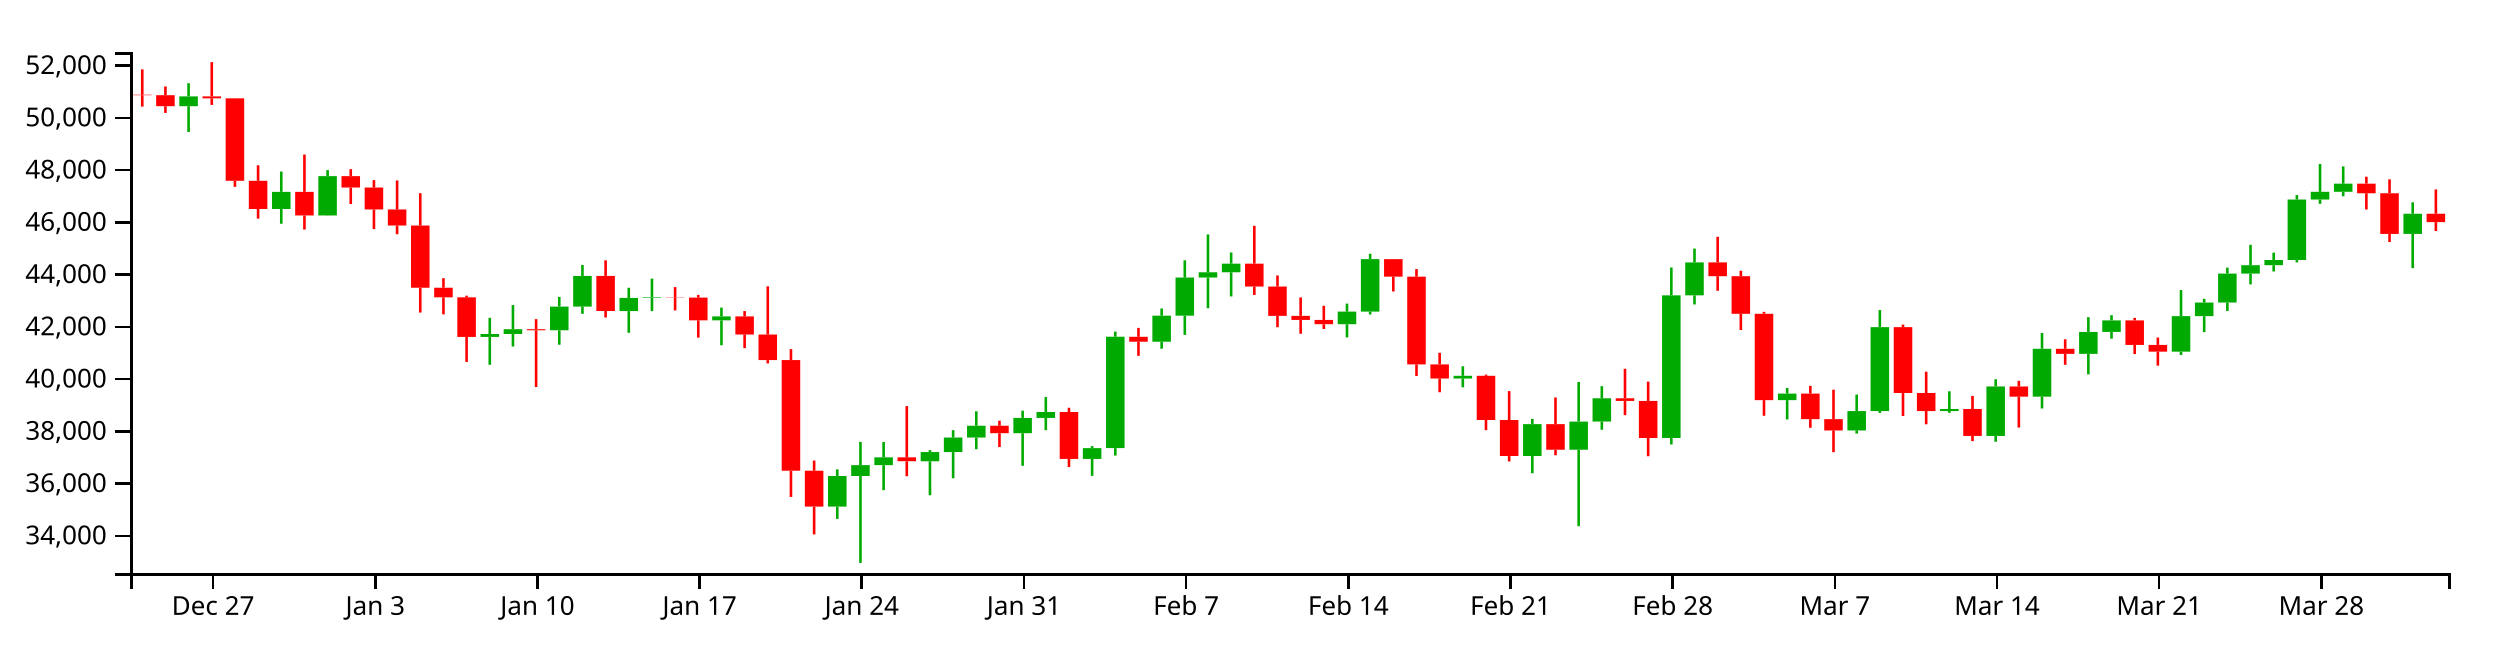
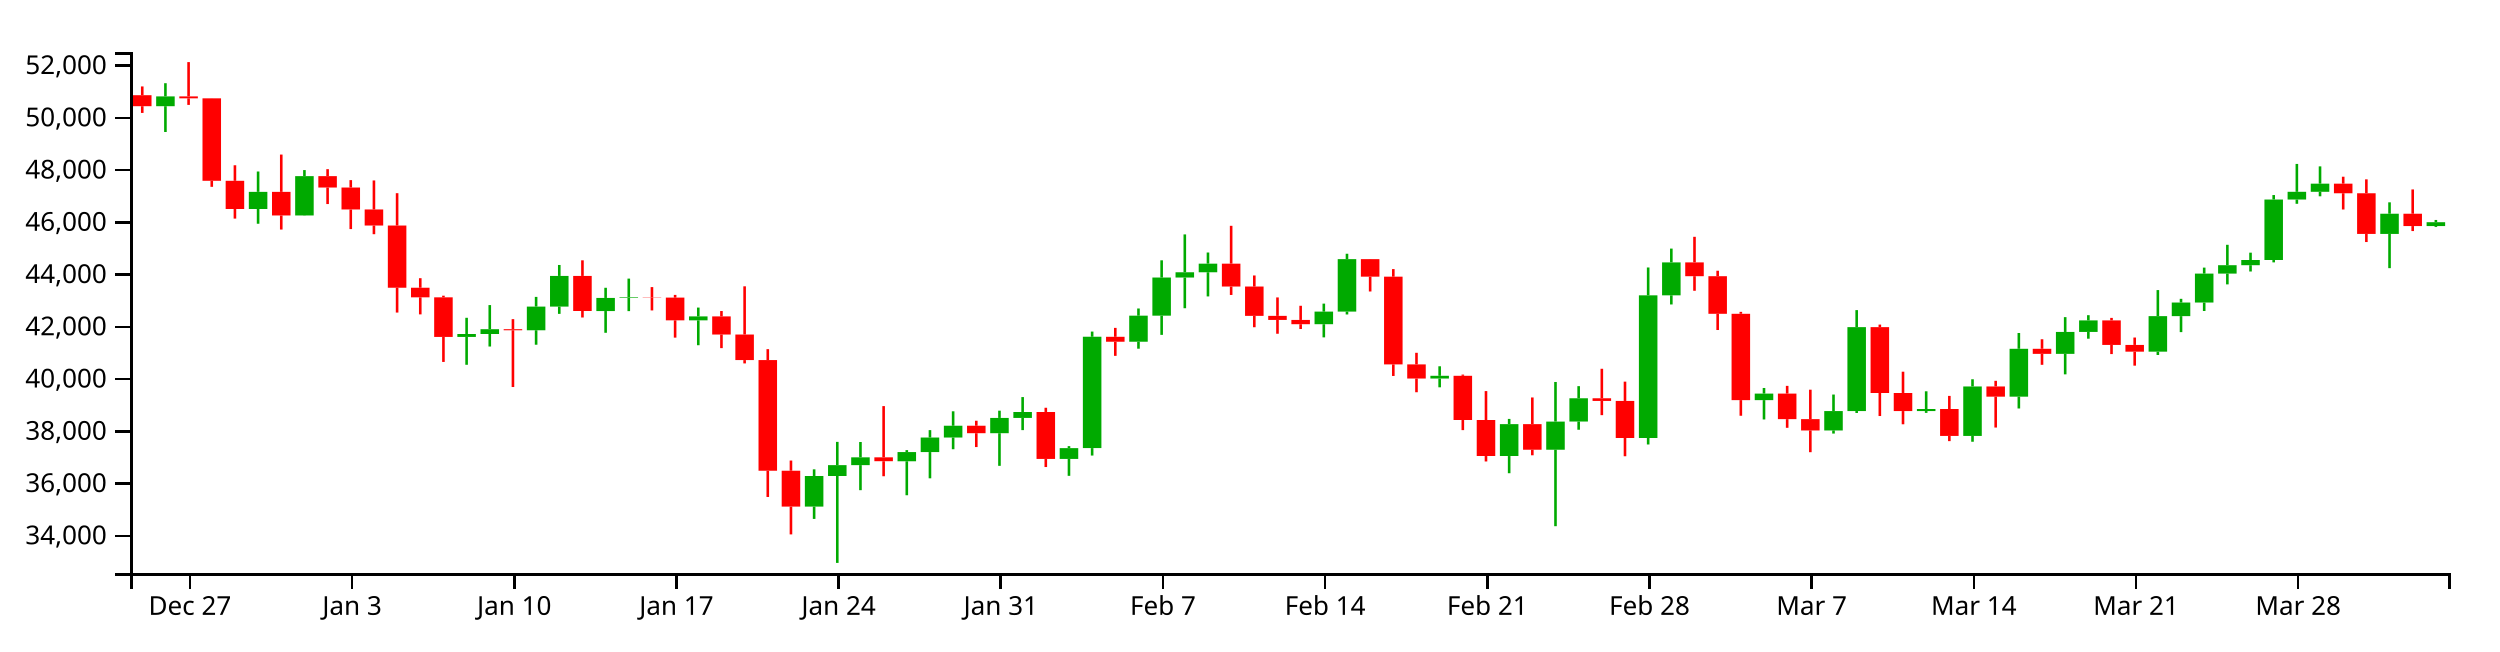
<svg xmlns="http://www.w3.org/2000/svg" version="1.1" width="960" height="250">
  <g transform="translate(50,20)">
    <style>.axis path,.axis line{fill:none;stroke:#000;shape-rendering:crispEdges;}path.candle{stroke:#000000;}path.candle.body{stroke-width:0;}path.candle.up{fill:#00AA00;stroke:#00AA00;}path.candle.down{fill:#FF0000;stroke:#FF0000;}</style>
    <g class="candlestick">
      <g class="data">
-         <path class="candle body up" d="M 18.86 20.782 l 7.117 0 L 25.978 17.012 l -7.117 0 L 18.86 20.782 M 54.446 60.255 l 7.117 0 L 61.563 53.673 l -7.117 0 L 54.446 60.255 M 72.239 62.74 l 7.117 0 L 79.356 47.636 l -7.117 0 L 72.239 62.74 M 134.514 109.39 l 7.117 0 L 141.631 108.254 l -7.117 0 L 134.514 109.39 M 143.411 108.254 l 7.117 0 L 150.528 106.4 l -7.117 0 L 143.411 108.254 M 161.204 106.822 l 7.117 0 L 168.321 97.726 l -7.117 0 L 161.204 106.822 M 170.1 97.726 l 7.117 0 L 177.217 85.955 l -7.117 0 L 170.1 97.726 M 187.893 99.441 l 7.117 0 L 195.01 94.409 l -7.117 0 L 187.893 99.441 M 196.789 94.409 l 7.117 0 L 203.906 94.165 l -7.117 0 L 196.789 94.409 M 223.479 103.019 l 7.117 0 L 230.596 101.509 l -7.117 0 L 223.479 103.019 M 267.961 174.544 l 7.117 0 L 275.078 162.776 l -7.117 0 L 267.961 174.544 M 276.857 162.776 l 7.117 0 L 283.974 158.605 l -7.117 0 L 276.857 162.776 M 285.754 158.605 l 7.117 0 L 292.871 155.616 l -7.117 0 L 285.754 158.605 M 303.547 157.132 l 7.117 0 L 310.664 153.592 l -7.117 0 L 303.547 157.132 M 312.443 153.592 l 7.117 0 L 319.56 148.01 l -7.117 0 L 312.443 153.592 M 321.339 148.01 l 7.117 0 L 328.457 143.493 l -7.117 0 L 321.339 148.01 M 339.132 146.353 l 7.117 0 L 346.25 140.483 l -7.117 0 L 339.132 146.353 M 348.029 140.483 l 7.117 0 L 355.146 138.199 l -7.117 0 L 348.029 140.483 M 365.822 156.237 l 7.117 0 L 372.939 152.072 l -7.117 0 L 365.822 156.237 M 374.718 152.068 l 7.117 0 L 381.835 109.312 l -7.117 0 L 374.718 152.068 M 392.511 111.235 l 7.117 0 L 399.628 101.221 l -7.117 0 L 392.511 111.235 M 401.407 101.221 l 7.117 0 L 408.525 86.584 l -7.117 0 L 401.407 101.221 M 410.304 86.584 l 7.117 0 L 417.421 84.548 l -7.117 0 L 410.304 86.584 M 419.2 84.548 l 7.117 0 L 426.317 81.24 l -7.117 0 L 419.2 84.548 M 463.683 104.503 l 7.117 0 L 470.8 99.665 l -7.117 0 L 463.683 104.503 M 472.579 99.665 l 7.117 0 L 479.696 79.513 l -7.117 0 L 472.579 99.665 M 508.165 125.36 l 7.117 0 L 515.282 124.31 l -7.117 0 L 508.165 125.36 M 534.854 155.116 l 7.117 0 L 541.971 142.856 l -7.117 0 L 534.854 155.116 M 552.647 152.69 l 7.117 0 L 559.764 141.884 l -7.117 0 L 552.647 152.69 M 561.543 141.87 l 7.117 0 L 568.661 132.937 l -7.117 0 L 561.543 141.87 M 588.233 148.185 l 7.117 0 L 595.35 93.405 l -7.117 0 L 588.233 148.185 M 597.129 93.405 l 7.117 0 L 604.246 80.754 l -7.117 0 L 597.129 93.405 M 632.715 133.644 l 7.117 0 L 639.832 131.143 l -7.117 0 L 632.715 133.644 M 659.404 145.287 l 7.117 0 L 666.521 137.837 l -7.117 0 L 659.404 145.287 M 668.301 137.837 l 7.117 0 L 675.418 105.626 l -7.117 0 L 668.301 137.837 M 694.99 137.848 l 7.117 0 L 702.107 137.068 l -7.117 0 L 694.99 137.848 M 712.783 147.4 l 7.117 0 L 719.9 128.401 l -7.117 0 L 712.783 147.4 M 730.576 132.323 l 7.117 0 L 737.693 113.929 l -7.117 0 L 730.576 132.323 M 748.369 115.896 l 7.117 0 L 755.486 107.474 l -7.117 0 L 748.369 115.896 M 757.265 107.474 l 7.117 0 L 764.382 103.024 l -7.117 0 L 757.265 107.474 M 783.954 115.05 l 7.117 0 L 791.072 101.389 l -7.117 0 L 783.954 115.05 M 792.851 101.389 l 7.117 0 L 799.968 96.186 l -7.117 0 L 792.851 101.389 M 801.747 96.186 l 7.117 0 L 808.864 85.065 l -7.117 0 L 801.747 96.186 M 810.644 85.065 l 7.117 0 L 817.761 81.838 l -7.117 0 L 810.644 85.065 M 819.54 81.838 l 7.117 0 L 826.657 79.85 l -7.117 0 L 819.54 81.838 M 828.437 79.85 l 7.117 0 L 835.554 56.613 l -7.117 0 L 828.437 79.85 M 837.333 56.613 l 7.117 0 L 844.45 53.659 l -7.117 0 L 837.333 56.613 M 846.23 53.659 l 7.117 0 L 853.347 50.524 l -7.117 0 L 846.23 53.659 M 872.919 69.828 l 7.117 0 L 880.036 62.073 l -7.117 0 L 872.919 69.828" />
-         <path class="candle body down" d="M 1.068 16.377 l 7.117 0 L 8.185 16.566 l -7.117 0 L 1.068 16.377 M 9.964 16.566 l 7.117 0 L 17.081 20.782 l -7.117 0 L 9.964 16.566 M 27.757 17.012 l 7.117 0 L 34.874 17.755 l -7.117 0 L 27.757 17.012 M 36.653 17.755 l 7.117 0 L 43.77 49.431 l -7.117 0 L 36.653 17.755 M 45.55 49.431 l 7.117 0 L 52.667 60.255 l -7.117 0 L 45.55 49.431 M 63.343 53.673 l 7.117 0 L 70.46 62.74 l -7.117 0 L 63.343 53.673 M 81.136 47.636 l 7.117 0 L 88.253 52.014 l -7.117 0 L 81.136 47.636 M 90.032 52.014 l 7.117 0 L 97.149 60.442 l -7.117 0 L 90.032 52.014 M 98.928 60.442 l 7.117 0 L 106.046 66.602 l -7.117 0 L 98.928 60.442 M 107.825 66.602 l 7.117 0 L 114.942 90.485 l -7.117 0 L 107.825 66.602 M 116.721 90.485 l 7.117 0 L 123.838 94.185 l -7.117 0 L 116.721 90.485 M 125.618 94.185 l 7.117 0 L 132.735 109.39 l -7.117 0 L 125.618 94.185 M 152.307 106.4 l 7.117 0 L 159.424 106.822 l -7.117 0 L 152.307 106.4 M 178.996 85.956 l 7.117 0 L 186.114 99.423 l -7.117 0 L 178.996 85.956 M 205.686 94.165 l 7.117 0 L 212.803 94.291 l -7.117 0 L 205.686 94.165 M 214.582 94.291 l 7.117 0 L 221.699 103.019 l -7.117 0 L 214.582 94.291 M 232.375 101.509 l 7.117 0 L 239.492 108.452 l -7.117 0 L 232.375 101.509 M 241.271 108.452 l 7.117 0 L 248.389 118.274 l -7.117 0 L 241.271 108.452 M 250.168 118.274 l 7.117 0 L 257.285 160.762 l -7.117 0 L 250.168 118.274 M 259.064 160.762 l 7.117 0 L 266.182 174.544 l -7.117 0 L 259.064 160.762 M 294.65 155.616 l 7.117 0 L 301.767 157.11 l -7.117 0 L 294.65 155.616 M 330.236 143.493 l 7.117 0 L 337.353 146.353 l -7.117 0 L 330.236 143.493 M 356.925 138.199 l 7.117 0 L 364.042 156.238 l -7.117 0 L 356.925 138.199 M 383.615 109.338 l 7.117 0 L 390.732 111.235 l -7.117 0 L 383.615 109.338 M 428.097 81.24 l 7.117 0 L 435.214 90.04 l -7.117 0 L 428.097 81.24 M 436.993 90.04 l 7.117 0 L 444.11 101.293 l -7.117 0 L 436.993 90.04 M 445.89 101.293 l 7.117 0 L 453.007 102.856 l -7.117 0 L 445.89 101.293 M 454.786 102.856 l 7.117 0 L 461.903 104.503 l -7.117 0 L 454.786 102.856 M 481.475 79.513 l 7.117 0 L 488.593 86.247 l -7.117 0 L 481.475 79.513 M 490.372 86.247 l 7.117 0 L 497.489 119.931 l -7.117 0 L 490.372 86.247 M 499.268 119.931 l 7.117 0 L 506.385 125.36 l -7.117 0 L 499.268 119.931 M 517.061 124.31 l 7.117 0 L 524.178 141.286 l -7.117 0 L 517.061 124.31 M 525.958 141.286 l 7.117 0 L 533.075 155.116 l -7.117 0 L 525.958 141.286 M 543.75 142.856 l 7.117 0 L 550.868 152.69 l -7.117 0 L 543.75 142.856 M 570.44 132.937 l 7.117 0 L 577.557 133.965 l -7.117 0 L 570.44 132.937 M 579.336 133.964 l 7.117 0 L 586.453 148.185 l -7.117 0 L 579.336 133.964 M 606.026 80.754 l 7.117 0 L 613.143 86.053 l -7.117 0 L 606.026 80.754 M 614.922 86.052 l 7.117 0 L 622.039 100.487 l -7.117 0 L 614.922 86.052 M 623.818 100.487 l 7.117 0 L 630.936 133.644 l -7.117 0 L 623.818 100.487 M 641.611 131.143 l 7.117 0 L 648.729 140.945 l -7.117 0 L 641.611 131.143 M 650.508 140.945 l 7.117 0 L 657.625 145.287 l -7.117 0 L 650.508 140.945 M 677.197 105.626 l 7.117 0 L 684.314 130.902 l -7.117 0 L 677.197 105.626 M 686.094 130.902 l 7.117 0 L 693.211 137.848 l -7.117 0 L 686.094 130.902 M 703.886 137.068 l 7.117 0 L 711.004 147.4 l -7.117 0 L 703.886 137.068 M 721.679 128.401 l 7.117 0 L 728.796 132.323 l -7.117 0 L 721.679 128.401 M 739.472 113.929 l 7.117 0 L 746.589 115.896 l -7.117 0 L 739.472 113.929 M 766.162 103.024 l 7.117 0 L 773.279 112.444 l -7.117 0 L 766.162 103.024 M 775.058 112.444 l 7.117 0 L 782.175 115.05 l -7.117 0 L 775.058 112.444 M 855.126 50.524 l 7.117 0 L 862.243 54.203 l -7.117 0 L 855.126 50.524 M 864.022 54.203 l 7.117 0 L 871.14 69.828 l -7.117 0 L 864.022 54.203 M 881.815 62.073 l 7.117 0 L 888.932 65.303 l -7.117 0 L 881.815 62.073" />
+         <path class="candle body up" d="M 9.964 20.782 l 7.117 0 L 17.081 17.012 l -7.117 0 L 9.964 20.782 M 45.55 60.255 l 7.117 0 L 52.667 53.673 l -7.117 0 L 45.55 60.255 M 63.343 62.74 l 7.117 0 L 70.46 47.636 l -7.117 0 L 63.343 62.74 M 125.618 109.39 l 7.117 0 L 132.735 108.254 l -7.117 0 L 125.618 109.39 M 134.514 108.254 l 7.117 0 L 141.631 106.4 l -7.117 0 L 134.514 108.254 M 152.307 106.822 l 7.117 0 L 159.424 97.726 l -7.117 0 L 152.307 106.822 M 161.204 97.726 l 7.117 0 L 168.321 85.955 l -7.117 0 L 161.204 97.726 M 178.996 99.441 l 7.117 0 L 186.114 94.409 l -7.117 0 L 178.996 99.441 M 187.893 94.409 l 7.117 0 L 195.01 94.165 l -7.117 0 L 187.893 94.409 M 214.582 103.019 l 7.117 0 L 221.699 101.509 l -7.117 0 L 214.582 103.019 M 259.064 174.544 l 7.117 0 L 266.182 162.776 l -7.117 0 L 259.064 174.544 M 267.961 162.776 l 7.117 0 L 275.078 158.605 l -7.117 0 L 267.961 162.776 M 276.857 158.605 l 7.117 0 L 283.974 155.616 l -7.117 0 L 276.857 158.605 M 294.65 157.132 l 7.117 0 L 301.767 153.592 l -7.117 0 L 294.65 157.132 M 303.547 153.592 l 7.117 0 L 310.664 148.01 l -7.117 0 L 303.547 153.592 M 312.443 148.01 l 7.117 0 L 319.56 143.493 l -7.117 0 L 312.443 148.01 M 330.236 146.353 l 7.117 0 L 337.353 140.483 l -7.117 0 L 330.236 146.353 M 339.132 140.483 l 7.117 0 L 346.25 138.199 l -7.117 0 L 339.132 140.483 M 356.925 156.237 l 7.117 0 L 364.042 152.072 l -7.117 0 L 356.925 156.237 M 365.822 152.068 l 7.117 0 L 372.939 109.312 l -7.117 0 L 365.822 152.068 M 383.615 111.235 l 7.117 0 L 390.732 101.221 l -7.117 0 L 383.615 111.235 M 392.511 101.221 l 7.117 0 L 399.628 86.584 l -7.117 0 L 392.511 101.221 M 401.407 86.584 l 7.117 0 L 408.525 84.548 l -7.117 0 L 401.407 86.584 M 410.304 84.548 l 7.117 0 L 417.421 81.24 l -7.117 0 L 410.304 84.548 M 454.786 104.503 l 7.117 0 L 461.903 99.665 l -7.117 0 L 454.786 104.503 M 463.683 99.665 l 7.117 0 L 470.8 79.513 l -7.117 0 L 463.683 99.665 M 499.268 125.36 l 7.117 0 L 506.385 124.31 l -7.117 0 L 499.268 125.36 M 525.958 155.116 l 7.117 0 L 533.075 142.856 l -7.117 0 L 525.958 155.116 M 543.75 152.69 l 7.117 0 L 550.868 141.884 l -7.117 0 L 543.75 152.69 M 552.647 141.87 l 7.117 0 L 559.764 132.937 l -7.117 0 L 552.647 141.87 M 579.336 148.185 l 7.117 0 L 586.453 93.405 l -7.117 0 L 579.336 148.185 M 588.233 93.405 l 7.117 0 L 595.35 80.754 l -7.117 0 L 588.233 93.405 M 623.818 133.644 l 7.117 0 L 630.936 131.143 l -7.117 0 L 623.818 133.644 M 650.508 145.287 l 7.117 0 L 657.625 137.837 l -7.117 0 L 650.508 145.287 M 659.404 137.837 l 7.117 0 L 666.521 105.626 l -7.117 0 L 659.404 137.837 M 686.094 137.848 l 7.117 0 L 693.211 137.068 l -7.117 0 L 686.094 137.848 M 703.886 147.4 l 7.117 0 L 711.004 128.401 l -7.117 0 L 703.886 147.4 M 721.679 132.323 l 7.117 0 L 728.796 113.929 l -7.117 0 L 721.679 132.323 M 739.472 115.896 l 7.117 0 L 746.589 107.474 l -7.117 0 L 739.472 115.896 M 748.369 107.474 l 7.117 0 L 755.486 103.024 l -7.117 0 L 748.369 107.474 M 775.058 115.05 l 7.117 0 L 782.175 101.389 l -7.117 0 L 775.058 115.05 M 783.954 101.389 l 7.117 0 L 791.072 96.186 l -7.117 0 L 783.954 101.389 M 792.851 96.186 l 7.117 0 L 799.968 85.065 l -7.117 0 L 792.851 96.186 M 801.747 85.065 l 7.117 0 L 808.864 81.838 l -7.117 0 L 801.747 85.065 M 810.644 81.838 l 7.117 0 L 817.761 79.85 l -7.117 0 L 810.644 81.838 M 819.54 79.85 l 7.117 0 L 826.657 56.613 l -7.117 0 L 819.54 79.85 M 828.437 56.613 l 7.117 0 L 835.554 53.659 l -7.117 0 L 828.437 56.613 M 837.333 53.659 l 7.117 0 L 844.45 50.524 l -7.117 0 L 837.333 53.659 M 864.022 69.828 l 7.117 0 L 871.14 62.073 l -7.117 0 L 864.022 69.828 M 881.815 66.813 l 7.117 0 L 888.932 65.323 l -7.117 0 L 881.815 66.813" />
+         <path class="candle body down" d="M 1.068 16.566 l 7.117 0 L 8.185 20.782 l -7.117 0 L 1.068 16.566 M 18.86 17.012 l 7.117 0 L 25.978 17.755 l -7.117 0 L 18.86 17.012 M 27.757 17.755 l 7.117 0 L 34.874 49.431 l -7.117 0 L 27.757 17.755 M 36.653 49.431 l 7.117 0 L 43.77 60.255 l -7.117 0 L 36.653 49.431 M 54.446 53.673 l 7.117 0 L 61.563 62.74 l -7.117 0 L 54.446 53.673 M 72.239 47.636 l 7.117 0 L 79.356 52.014 l -7.117 0 L 72.239 47.636 M 81.136 52.014 l 7.117 0 L 88.253 60.442 l -7.117 0 L 81.136 52.014 M 90.032 60.442 l 7.117 0 L 97.149 66.602 l -7.117 0 L 90.032 60.442 M 98.928 66.602 l 7.117 0 L 106.046 90.485 l -7.117 0 L 98.928 66.602 M 107.825 90.485 l 7.117 0 L 114.942 94.185 l -7.117 0 L 107.825 90.485 M 116.721 94.185 l 7.117 0 L 123.838 109.39 l -7.117 0 L 116.721 94.185 M 143.411 106.4 l 7.117 0 L 150.528 106.822 l -7.117 0 L 143.411 106.4 M 170.1 85.956 l 7.117 0 L 177.217 99.423 l -7.117 0 L 170.1 85.956 M 196.789 94.165 l 7.117 0 L 203.906 94.291 l -7.117 0 L 196.789 94.165 M 205.686 94.291 l 7.117 0 L 212.803 103.019 l -7.117 0 L 205.686 94.291 M 223.479 101.509 l 7.117 0 L 230.596 108.452 l -7.117 0 L 223.479 101.509 M 232.375 108.452 l 7.117 0 L 239.492 118.274 l -7.117 0 L 232.375 108.452 M 241.271 118.274 l 7.117 0 L 248.389 160.762 l -7.117 0 L 241.271 118.274 M 250.168 160.762 l 7.117 0 L 257.285 174.544 l -7.117 0 L 250.168 160.762 M 285.754 155.616 l 7.117 0 L 292.871 157.11 l -7.117 0 L 285.754 155.616 M 321.339 143.493 l 7.117 0 L 328.457 146.353 l -7.117 0 L 321.339 143.493 M 348.029 138.199 l 7.117 0 L 355.146 156.238 l -7.117 0 L 348.029 138.199 M 374.718 109.338 l 7.117 0 L 381.835 111.235 l -7.117 0 L 374.718 109.338 M 419.2 81.24 l 7.117 0 L 426.317 90.04 l -7.117 0 L 419.2 81.24 M 428.097 90.04 l 7.117 0 L 435.214 101.293 l -7.117 0 L 428.097 90.04 M 436.993 101.293 l 7.117 0 L 444.11 102.856 l -7.117 0 L 436.993 101.293 M 445.89 102.856 l 7.117 0 L 453.007 104.503 l -7.117 0 L 445.89 102.856 M 472.579 79.513 l 7.117 0 L 479.696 86.247 l -7.117 0 L 472.579 79.513 M 481.475 86.247 l 7.117 0 L 488.593 119.931 l -7.117 0 L 481.475 86.247 M 490.372 119.931 l 7.117 0 L 497.489 125.36 l -7.117 0 L 490.372 119.931 M 508.165 124.31 l 7.117 0 L 515.282 141.286 l -7.117 0 L 508.165 124.31 M 517.061 141.286 l 7.117 0 L 524.178 155.116 l -7.117 0 L 517.061 141.286 M 534.854 142.856 l 7.117 0 L 541.971 152.69 l -7.117 0 L 534.854 142.856 M 561.543 132.937 l 7.117 0 L 568.661 133.965 l -7.117 0 L 561.543 132.937 M 570.44 133.964 l 7.117 0 L 577.557 148.185 l -7.117 0 L 570.44 133.964 M 597.129 80.754 l 7.117 0 L 604.246 86.053 l -7.117 0 L 597.129 80.754 M 606.026 86.052 l 7.117 0 L 613.143 100.487 l -7.117 0 L 606.026 86.052 M 614.922 100.487 l 7.117 0 L 622.039 133.644 l -7.117 0 L 614.922 100.487 M 632.715 131.143 l 7.117 0 L 639.832 140.945 l -7.117 0 L 632.715 131.143 M 641.611 140.945 l 7.117 0 L 648.729 145.287 l -7.117 0 L 641.611 140.945 M 668.301 105.626 l 7.117 0 L 675.418 130.902 l -7.117 0 L 668.301 105.626 M 677.197 130.902 l 7.117 0 L 684.314 137.848 l -7.117 0 L 677.197 130.902 M 694.99 137.068 l 7.117 0 L 702.107 147.4 l -7.117 0 L 694.99 137.068 M 712.783 128.401 l 7.117 0 L 719.9 132.323 l -7.117 0 L 712.783 128.401 M 730.576 113.929 l 7.117 0 L 737.693 115.896 l -7.117 0 L 730.576 113.929 M 757.265 103.024 l 7.117 0 L 764.382 112.444 l -7.117 0 L 757.265 103.024 M 766.162 112.444 l 7.117 0 L 773.279 115.05 l -7.117 0 L 766.162 112.444 M 846.23 50.524 l 7.117 0 L 853.347 54.203 l -7.117 0 L 846.23 50.524 M 855.126 54.203 l 7.117 0 L 862.243 69.828 l -7.117 0 L 855.126 54.203 M 872.919 62.073 l 7.117 0 L 880.036 66.812 l -7.117 0 L 872.919 62.073" />
        <path class="candle body equal" />
-         <path class="candle wick up" d="M 22.419 11.951 L 22.419 17.012 M 22.419 20.782 L 22.419 30.69 M 58.005 45.857 L 58.005 53.673 M 58.005 60.255 L 58.005 65.92 M 75.798 45.309 L 75.798 47.636 M 75.798 62.74 L 75.798 62.826 M 138.073 102.032 L 138.073 108.254 M 138.073 109.39 L 138.073 120.078 M 146.969 97.15 L 146.969 106.4 M 146.969 108.254 L 146.969 113.066 M 164.762 94.007 L 164.762 97.726 M 164.762 106.822 L 164.762 112.375 M 173.659 81.749 L 173.659 85.955 M 173.659 97.726 L 173.659 100.527 M 191.451 90.508 L 191.451 94.409 M 191.451 99.441 L 191.451 107.791 M 200.348 86.985 L 200.348 94.165 M 200.348 94.409 L 200.348 99.474 M 227.037 98.11 L 227.037 101.509 M 227.037 103.019 L 227.037 112.565 M 271.519 160.224 L 271.519 162.776 M 271.519 174.544 L 271.519 179.263 M 280.416 149.681 L 280.416 158.605 M 280.416 162.776 L 280.416 196.154 M 289.312 149.729 L 289.312 155.616 M 289.312 158.605 L 289.312 168.229 M 307.105 152.846 L 307.105 153.592 M 307.105 157.132 L 307.105 170.174 M 316.002 145.167 L 316.002 148.01 M 316.002 153.592 L 316.002 163.674 M 324.898 137.937 L 324.898 143.493 M 324.898 148.01 L 324.898 152.505 M 342.691 137.703 L 342.691 140.483 M 342.691 146.353 L 342.691 158.883 M 351.587 132.475 L 351.587 138.199 M 351.587 140.483 L 351.587 145.167 M 369.38 151.316 L 369.38 152.072 M 369.38 156.237 L 369.38 162.721 M 378.277 107.325 L 378.277 109.312 M 378.277 152.068 L 378.277 154.93 M 396.07 98.461 L 396.07 101.221 M 396.07 111.235 L 396.07 113.904 M 404.966 79.958 L 404.966 86.584 M 404.966 101.221 L 404.966 108.594 M 413.862 70.012 L 413.862 84.548 M 413.862 86.584 L 413.862 98.361 M 422.759 76.964 L 422.759 81.24 M 422.759 84.548 L 422.759 93.827 M 467.241 96.591 L 467.241 99.665 M 467.241 104.503 L 467.241 109.55 M 476.138 77.442 L 476.138 79.513 M 476.138 99.665 L 476.138 100.758 M 511.723 120.647 L 511.723 124.31 M 511.723 125.36 L 511.723 128.725 M 538.413 140.863 L 538.413 142.856 M 538.413 155.116 L 538.413 161.718 M 556.206 126.679 L 556.206 141.884 M 556.206 152.69 L 556.206 182.059 M 565.102 128.279 L 565.102 132.937 M 565.102 141.87 L 565.102 145.022 M 591.791 82.714 L 591.791 93.405 M 591.791 148.185 L 591.791 150.682 M 600.688 75.459 L 600.688 80.754 M 600.688 93.405 L 600.688 96.916 M 636.273 128.984 L 636.273 131.143 M 636.273 133.644 L 636.273 141.078 M 662.963 131.503 L 662.963 137.837 M 662.963 145.287 L 662.963 146.494 M 671.859 99.082 L 671.859 105.626 M 671.859 137.837 L 671.859 138.582 M 698.549 130.253 L 698.549 137.068 M 698.549 137.848 L 698.549 138.541 M 716.341 125.635 L 716.341 128.401 M 716.341 147.4 L 716.341 149.631 M 734.134 107.87 L 734.134 113.929 M 734.134 132.323 L 734.134 136.856 M 751.927 101.781 L 751.927 107.474 M 751.927 115.896 L 751.927 123.749 M 760.824 101.029 L 760.824 103.024 M 760.824 107.474 L 760.824 110.064 M 787.513 91.389 L 787.513 101.389 M 787.513 115.05 L 787.513 116.322 M 796.409 94.75 L 796.409 96.186 M 796.409 101.389 L 796.409 107.535 M 805.306 82.763 L 805.306 85.065 M 805.306 96.186 L 805.306 99.419 M 814.202 74.003 L 814.202 81.838 M 814.202 85.065 L 814.202 89.202 M 823.099 77.024 L 823.099 79.85 M 823.099 81.838 L 823.099 84.257 M 831.995 54.895 L 831.995 56.613 M 831.995 79.85 L 831.995 80.751 M 840.892 42.95 L 840.892 53.659 M 840.892 56.613 L 840.892 58.26 M 849.788 43.886 L 849.788 50.524 M 849.788 53.659 L 849.788 55.378 M 876.477 57.693 L 876.477 62.073 M 876.477 69.828 L 876.477 82.973" style="stroke-width: 1px;" />
-         <path class="candle wick down" d="M 4.626 6.635 L 4.626 16.377 M 4.626 16.566 L 4.626 20.935 M 13.523 13.193 L 13.523 16.566 M 13.523 20.782 L 13.523 23.364 M 31.315 3.846 L 31.315 17.012 M 31.315 17.755 L 31.315 20.287 M 40.212 17.729 L 40.212 17.755 M 40.212 49.431 L 40.212 51.745 M 49.108 43.459 L 49.108 49.431 M 49.108 60.255 L 49.108 63.944 M 66.901 39.354 L 66.901 53.673 M 66.901 62.74 L 66.901 68.147 M 84.694 44.954 L 84.694 47.636 M 84.694 52.014 L 84.694 58.356 M 93.591 49.167 L 93.591 52.014 M 93.591 60.442 L 93.591 67.966 M 102.487 49.292 L 102.487 60.442 M 102.487 66.602 L 102.487 69.932 M 111.383 54.183 L 111.383 66.602 M 111.383 90.485 L 111.383 100.026 M 120.28 86.825 L 120.28 90.485 M 120.28 94.185 L 120.28 100.722 M 129.176 93.547 L 129.176 94.185 M 129.176 109.39 L 129.176 118.985 M 155.866 102.549 L 155.866 106.4 M 155.866 106.822 L 155.866 128.615 M 182.555 79.963 L 182.555 85.956 M 182.555 99.423 L 182.555 101.92 M 209.244 90.245 L 209.244 94.165 M 209.244 94.291 L 209.244 99.205 M 218.141 93.243 L 218.141 94.291 M 218.141 103.019 L 218.141 109.652 M 235.934 99.433 L 235.934 101.509 M 235.934 108.452 L 235.934 113.683 M 244.83 89.945 L 244.83 108.452 M 244.83 118.274 L 244.83 119.554 M 253.727 114.07 L 253.727 118.274 M 253.727 160.762 L 253.727 170.842 M 262.623 156.851 L 262.623 160.762 M 262.623 174.544 L 262.623 185.211 M 298.209 135.938 L 298.209 155.616 M 298.209 157.11 L 298.209 162.876 M 333.794 141.563 L 333.794 143.493 M 333.794 146.353 L 333.794 151.671 M 360.484 136.581 L 360.484 138.199 M 360.484 156.238 L 360.484 159.341 M 387.173 105.907 L 387.173 109.338 M 387.173 111.235 L 387.173 116.648 M 431.655 66.712 L 431.655 81.24 M 431.655 90.04 L 431.655 93.265 M 440.552 85.782 L 440.552 90.04 M 440.552 101.293 L 440.552 105.658 M 449.448 94.213 L 449.448 101.293 M 449.448 102.856 L 449.448 108.162 M 458.345 97.418 L 458.345 102.856 M 458.345 104.503 L 458.345 106.346 M 485.034 79.462 L 485.034 79.513 M 485.034 86.247 L 485.034 91.931 M 493.93 83.327 L 493.93 86.247 M 493.93 119.931 L 493.93 124.37 M 502.827 115.475 L 502.827 119.931 M 502.827 125.36 L 502.827 130.621 M 520.62 123.846 L 520.62 124.31 M 520.62 141.286 L 520.62 145.167 M 529.516 130.176 L 529.516 141.286 M 529.516 155.116 L 529.516 157.204 M 547.309 132.628 L 547.309 142.856 M 547.309 152.69 L 547.309 154.829 M 573.998 121.609 L 573.998 132.937 M 573.998 133.965 L 573.998 139.417 M 582.895 126.552 L 582.895 133.964 M 582.895 148.185 L 582.895 155.198 M 609.584 70.935 L 609.584 80.754 M 609.584 86.053 L 609.584 91.659 M 618.481 83.965 L 618.481 86.052 M 618.481 100.487 L 618.481 106.724 M 627.377 99.752 L 627.377 100.487 M 627.377 133.644 L 627.377 139.649 M 645.17 128.175 L 645.17 131.143 M 645.17 140.945 L 645.17 144.278 M 654.066 129.643 L 654.066 140.945 M 654.066 145.287 L 654.066 153.643 M 680.756 104.644 L 680.756 105.626 M 680.756 130.902 L 680.756 139.752 M 689.652 122.734 L 689.652 130.902 M 689.652 137.848 L 689.652 142.924 M 707.445 132.026 L 707.445 137.068 M 707.445 147.4 L 707.445 149.395 M 725.238 126.232 L 725.238 128.401 M 725.238 132.323 L 725.238 144.18 M 743.031 110.27 L 743.031 113.929 M 743.031 115.896 L 743.031 120.088 M 769.72 102.07 L 769.72 103.024 M 769.72 112.444 L 769.72 115.966 M 778.617 109.614 L 778.617 112.444 M 778.617 115.05 L 778.617 120.41 M 858.685 47.861 L 858.685 50.524 M 858.685 54.203 L 858.685 60.448 M 867.581 48.866 L 867.581 54.203 M 867.581 69.828 L 867.581 72.942 M 885.374 52.749 L 885.374 62.073 M 885.374 65.303 L 885.374 68.728" style="stroke-width: 1px;" />
+         <path class="candle wick up" d="M 13.523 11.951 L 13.523 17.012 M 13.523 20.782 L 13.523 30.69 M 49.108 45.857 L 49.108 53.673 M 49.108 60.255 L 49.108 65.92 M 66.901 45.309 L 66.901 47.636 M 66.901 62.74 L 66.901 62.826 M 129.176 102.032 L 129.176 108.254 M 129.176 109.39 L 129.176 120.078 M 138.073 97.15 L 138.073 106.4 M 138.073 108.254 L 138.073 113.066 M 155.866 94.007 L 155.866 97.726 M 155.866 106.822 L 155.866 112.375 M 164.762 81.749 L 164.762 85.955 M 164.762 97.726 L 164.762 100.527 M 182.555 90.508 L 182.555 94.409 M 182.555 99.441 L 182.555 107.791 M 191.451 86.985 L 191.451 94.165 M 191.451 94.409 L 191.451 99.474 M 218.141 98.11 L 218.141 101.509 M 218.141 103.019 L 218.141 112.565 M 262.623 160.224 L 262.623 162.776 M 262.623 174.544 L 262.623 179.263 M 271.519 149.681 L 271.519 158.605 M 271.519 162.776 L 271.519 196.154 M 280.416 149.729 L 280.416 155.616 M 280.416 158.605 L 280.416 168.229 M 298.209 152.846 L 298.209 153.592 M 298.209 157.132 L 298.209 170.174 M 307.105 145.167 L 307.105 148.01 M 307.105 153.592 L 307.105 163.674 M 316.002 137.937 L 316.002 143.493 M 316.002 148.01 L 316.002 152.505 M 333.794 137.703 L 333.794 140.483 M 333.794 146.353 L 333.794 158.883 M 342.691 132.475 L 342.691 138.199 M 342.691 140.483 L 342.691 145.167 M 360.484 151.316 L 360.484 152.072 M 360.484 156.237 L 360.484 162.721 M 369.38 107.325 L 369.38 109.312 M 369.38 152.068 L 369.38 154.93 M 387.173 98.461 L 387.173 101.221 M 387.173 111.235 L 387.173 113.904 M 396.07 79.958 L 396.07 86.584 M 396.07 101.221 L 396.07 108.594 M 404.966 70.012 L 404.966 84.548 M 404.966 86.584 L 404.966 98.361 M 413.862 76.964 L 413.862 81.24 M 413.862 84.548 L 413.862 93.827 M 458.345 96.591 L 458.345 99.665 M 458.345 104.503 L 458.345 109.55 M 467.241 77.442 L 467.241 79.513 M 467.241 99.665 L 467.241 100.758 M 502.827 120.647 L 502.827 124.31 M 502.827 125.36 L 502.827 128.725 M 529.516 140.863 L 529.516 142.856 M 529.516 155.116 L 529.516 161.718 M 547.309 126.679 L 547.309 141.884 M 547.309 152.69 L 547.309 182.059 M 556.206 128.279 L 556.206 132.937 M 556.206 141.87 L 556.206 145.022 M 582.895 82.714 L 582.895 93.405 M 582.895 148.185 L 582.895 150.682 M 591.791 75.459 L 591.791 80.754 M 591.791 93.405 L 591.791 96.916 M 627.377 128.984 L 627.377 131.143 M 627.377 133.644 L 627.377 141.078 M 654.066 131.503 L 654.066 137.837 M 654.066 145.287 L 654.066 146.494 M 662.963 99.082 L 662.963 105.626 M 662.963 137.837 L 662.963 138.582 M 689.652 130.253 L 689.652 137.068 M 689.652 137.848 L 689.652 138.541 M 707.445 125.635 L 707.445 128.401 M 707.445 147.4 L 707.445 149.631 M 725.238 107.87 L 725.238 113.929 M 725.238 132.323 L 725.238 136.856 M 743.031 101.781 L 743.031 107.474 M 743.031 115.896 L 743.031 123.749 M 751.927 101.029 L 751.927 103.024 M 751.927 107.474 L 751.927 110.064 M 778.617 91.389 L 778.617 101.389 M 778.617 115.05 L 778.617 116.322 M 787.513 94.75 L 787.513 96.186 M 787.513 101.389 L 787.513 107.535 M 796.409 82.763 L 796.409 85.065 M 796.409 96.186 L 796.409 99.419 M 805.306 74.003 L 805.306 81.838 M 805.306 85.065 L 805.306 89.202 M 814.202 77.024 L 814.202 79.85 M 814.202 81.838 L 814.202 84.257 M 823.099 54.895 L 823.099 56.613 M 823.099 79.85 L 823.099 80.751 M 831.995 42.95 L 831.995 53.659 M 831.995 56.613 L 831.995 58.26 M 840.892 43.886 L 840.892 50.524 M 840.892 53.659 L 840.892 55.378 M 867.581 57.693 L 867.581 62.073 M 867.581 69.828 L 867.581 82.973 M 885.374 64.466 L 885.374 65.323 M 885.374 66.813 L 885.374 67.177" style="stroke-width: 1px;" />
+         <path class="candle wick down" d="M 4.626 13.193 L 4.626 16.566 M 4.626 20.782 L 4.626 23.364 M 22.419 3.846 L 22.419 17.012 M 22.419 17.755 L 22.419 20.287 M 31.315 17.729 L 31.315 17.755 M 31.315 49.431 L 31.315 51.745 M 40.212 43.459 L 40.212 49.431 M 40.212 60.255 L 40.212 63.944 M 58.005 39.354 L 58.005 53.673 M 58.005 62.74 L 58.005 68.147 M 75.798 44.954 L 75.798 47.636 M 75.798 52.014 L 75.798 58.356 M 84.694 49.167 L 84.694 52.014 M 84.694 60.442 L 84.694 67.966 M 93.591 49.292 L 93.591 60.442 M 93.591 66.602 L 93.591 69.932 M 102.487 54.183 L 102.487 66.602 M 102.487 90.485 L 102.487 100.026 M 111.383 86.825 L 111.383 90.485 M 111.383 94.185 L 111.383 100.722 M 120.28 93.547 L 120.28 94.185 M 120.28 109.39 L 120.28 118.985 M 146.969 102.549 L 146.969 106.4 M 146.969 106.822 L 146.969 128.615 M 173.659 79.963 L 173.659 85.956 M 173.659 99.423 L 173.659 101.92 M 200.348 90.245 L 200.348 94.165 M 200.348 94.291 L 200.348 99.205 M 209.244 93.243 L 209.244 94.291 M 209.244 103.019 L 209.244 109.652 M 227.037 99.433 L 227.037 101.509 M 227.037 108.452 L 227.037 113.683 M 235.934 89.945 L 235.934 108.452 M 235.934 118.274 L 235.934 119.554 M 244.83 114.07 L 244.83 118.274 M 244.83 160.762 L 244.83 170.842 M 253.727 156.851 L 253.727 160.762 M 253.727 174.544 L 253.727 185.211 M 289.312 135.938 L 289.312 155.616 M 289.312 157.11 L 289.312 162.876 M 324.898 141.563 L 324.898 143.493 M 324.898 146.353 L 324.898 151.671 M 351.587 136.581 L 351.587 138.199 M 351.587 156.238 L 351.587 159.341 M 378.277 105.907 L 378.277 109.338 M 378.277 111.235 L 378.277 116.648 M 422.759 66.712 L 422.759 81.24 M 422.759 90.04 L 422.759 93.265 M 431.655 85.782 L 431.655 90.04 M 431.655 101.293 L 431.655 105.658 M 440.552 94.213 L 440.552 101.293 M 440.552 102.856 L 440.552 108.162 M 449.448 97.418 L 449.448 102.856 M 449.448 104.503 L 449.448 106.346 M 476.138 79.462 L 476.138 79.513 M 476.138 86.247 L 476.138 91.931 M 485.034 83.327 L 485.034 86.247 M 485.034 119.931 L 485.034 124.37 M 493.93 115.475 L 493.93 119.931 M 493.93 125.36 L 493.93 130.621 M 511.723 123.846 L 511.723 124.31 M 511.723 141.286 L 511.723 145.167 M 520.62 130.176 L 520.62 141.286 M 520.62 155.116 L 520.62 157.204 M 538.413 132.628 L 538.413 142.856 M 538.413 152.69 L 538.413 154.829 M 565.102 121.609 L 565.102 132.937 M 565.102 133.965 L 565.102 139.417 M 573.998 126.552 L 573.998 133.964 M 573.998 148.185 L 573.998 155.198 M 600.688 70.935 L 600.688 80.754 M 600.688 86.053 L 600.688 91.659 M 609.584 83.965 L 609.584 86.052 M 609.584 100.487 L 609.584 106.724 M 618.481 99.752 L 618.481 100.487 M 618.481 133.644 L 618.481 139.649 M 636.273 128.175 L 636.273 131.143 M 636.273 140.945 L 636.273 144.278 M 645.17 129.643 L 645.17 140.945 M 645.17 145.287 L 645.17 153.643 M 671.859 104.644 L 671.859 105.626 M 671.859 130.902 L 671.859 139.752 M 680.756 122.734 L 680.756 130.902 M 680.756 137.848 L 680.756 142.924 M 698.549 132.026 L 698.549 137.068 M 698.549 147.4 L 698.549 149.395 M 716.341 126.232 L 716.341 128.401 M 716.341 132.323 L 716.341 144.18 M 734.134 110.27 L 734.134 113.929 M 734.134 115.896 L 734.134 120.088 M 760.824 102.07 L 760.824 103.024 M 760.824 112.444 L 760.824 115.966 M 769.72 109.614 L 769.72 112.444 M 769.72 115.05 L 769.72 120.41 M 849.788 47.861 L 849.788 50.524 M 849.788 54.203 L 849.788 60.448 M 858.685 48.866 L 858.685 54.203 M 858.685 69.828 L 858.685 72.942 M 876.477 52.749 L 876.477 62.073 M 876.477 66.812 L 876.477 68.728" style="stroke-width: 1px;" />
        <path class="candle wick equal" style="stroke-width: 1px;" />
      </g>
    </g>
    <g class="x axis" transform="translate(0,200)" fill="none" font-size="10" font-family="sans-serif" text-anchor="middle">
      <path class="domain" stroke="#000" d="M0.5,6V0.5H890.5V6" />
-       <g class="tick" opacity="1" transform="translate(31.31547,0)">
+       <g class="tick" opacity="1" transform="translate(22.41903,0)">
        <line stroke="#000" y2="6" x1="0.5" x2="0.5" />
        <text fill="#000" y="9" x="0.5" dy="0.71em">Dec 27</text>
      </g>
-       <g class="tick" opacity="1" transform="translate(93.59056,0)">
+       <g class="tick" opacity="1" transform="translate(84.69412,0)">
        <line stroke="#000" y2="6" x1="0.5" x2="0.5" />
        <text fill="#000" y="9" x="0.5" dy="0.71em">Jan  3</text>
      </g>
-       <g class="tick" opacity="1" transform="translate(155.8657,0)">
+       <g class="tick" opacity="1" transform="translate(146.9692,0)">
        <line stroke="#000" y2="6" x1="0.5" x2="0.5" />
        <text fill="#000" y="9" x="0.5" dy="0.71em">Jan 10</text>
      </g>
-       <g class="tick" opacity="1" transform="translate(218.1407,0)">
+       <g class="tick" opacity="1" transform="translate(209.2443,0)">
        <line stroke="#000" y2="6" x1="0.5" x2="0.5" />
        <text fill="#000" y="9" x="0.5" dy="0.71em">Jan 17</text>
      </g>
-       <g class="tick" opacity="1" transform="translate(280.4158,0)">
+       <g class="tick" opacity="1" transform="translate(271.5194,0)">
        <line stroke="#000" y2="6" x1="0.5" x2="0.5" />
        <text fill="#000" y="9" x="0.5" dy="0.71em">Jan 24</text>
      </g>
-       <g class="tick" opacity="1" transform="translate(342.6909,0)">
+       <g class="tick" opacity="1" transform="translate(333.7945,0)">
        <line stroke="#000" y2="6" x1="0.5" x2="0.5" />
        <text fill="#000" y="9" x="0.5" dy="0.71em">Jan 31</text>
      </g>
-       <g class="tick" opacity="1" transform="translate(404.966,0)">
+       <g class="tick" opacity="1" transform="translate(396.0696,0)">
        <line stroke="#000" y2="6" x1="0.5" x2="0.5" />
        <text fill="#000" y="9" x="0.5" dy="0.71em">Feb  7</text>
      </g>
-       <g class="tick" opacity="1" transform="translate(467.2411,0)">
+       <g class="tick" opacity="1" transform="translate(458.3447,0)">
        <line stroke="#000" y2="6" x1="0.5" x2="0.5" />
        <text fill="#000" y="9" x="0.5" dy="0.71em">Feb 14</text>
      </g>
-       <g class="tick" opacity="1" transform="translate(529.5162,0)">
+       <g class="tick" opacity="1" transform="translate(520.6198,0)">
        <line stroke="#000" y2="6" x1="0.5" x2="0.5" />
        <text fill="#000" y="9" x="0.5" dy="0.71em">Feb 21</text>
      </g>
-       <g class="tick" opacity="1" transform="translate(591.7913,0)">
+       <g class="tick" opacity="1" transform="translate(582.8948,0)">
        <line stroke="#000" y2="6" x1="0.5" x2="0.5" />
        <text fill="#000" y="9" x="0.5" dy="0.71em">Feb 28</text>
      </g>
-       <g class="tick" opacity="1" transform="translate(654.0664,0)">
+       <g class="tick" opacity="1" transform="translate(645.1699,0)">
        <line stroke="#000" y2="6" x1="0.5" x2="0.5" />
        <text fill="#000" y="9" x="0.5" dy="0.71em">Mar  7</text>
      </g>
-       <g class="tick" opacity="1" transform="translate(716.3415,0)">
+       <g class="tick" opacity="1" transform="translate(707.445,0)">
        <line stroke="#000" y2="6" x1="0.5" x2="0.5" />
        <text fill="#000" y="9" x="0.5" dy="0.71em">Mar 14</text>
      </g>
-       <g class="tick" opacity="1" transform="translate(778.6166,0)">
+       <g class="tick" opacity="1" transform="translate(769.7201,0)">
        <line stroke="#000" y2="6" x1="0.5" x2="0.5" />
        <text fill="#000" y="9" x="0.5" dy="0.71em">Mar 21</text>
      </g>
-       <g class="tick" opacity="1" transform="translate(840.8916,0)">
+       <g class="tick" opacity="1" transform="translate(831.9952,0)">
        <line stroke="#000" y2="6" x1="0.5" x2="0.5" />
        <text fill="#000" y="9" x="0.5" dy="0.71em">Mar 28</text>
      </g>
    </g>
    <g class="y axis" fill="none" font-size="10" font-family="sans-serif" text-anchor="end">
      <path class="domain" stroke="#000" d="M-6,200.5H0.5V0.5H-6" />
      <g class="tick" opacity="1" transform="translate(0,185.2917)">
        <line stroke="#000" x2="-6" y1="0.5" y2="0.5" />
        <text fill="#000" x="-9" y="0.5" dy="0.32em">34,000</text>
      </g>
      <g class="tick" opacity="1" transform="translate(0,165.2292)">
        <line stroke="#000" x2="-6" y1="0.5" y2="0.5" />
        <text fill="#000" x="-9" y="0.5" dy="0.32em">36,000</text>
      </g>
      <g class="tick" opacity="1" transform="translate(0,145.1666)">
        <line stroke="#000" x2="-6" y1="0.5" y2="0.5" />
        <text fill="#000" x="-9" y="0.5" dy="0.32em">38,000</text>
      </g>
      <g class="tick" opacity="1" transform="translate(0,125.1041)">
        <line stroke="#000" x2="-6" y1="0.5" y2="0.5" />
        <text fill="#000" x="-9" y="0.5" dy="0.32em">40,000</text>
      </g>
      <g class="tick" opacity="1" transform="translate(0,105.0416)">
        <line stroke="#000" x2="-6" y1="0.5" y2="0.5" />
        <text fill="#000" x="-9" y="0.5" dy="0.32em">42,000</text>
      </g>
      <g class="tick" opacity="1" transform="translate(0,84.97903)">
        <line stroke="#000" x2="-6" y1="0.5" y2="0.5" />
        <text fill="#000" x="-9" y="0.5" dy="0.32em">44,000</text>
      </g>
      <g class="tick" opacity="1" transform="translate(0,64.9165)">
        <line stroke="#000" x2="-6" y1="0.5" y2="0.5" />
        <text fill="#000" x="-9" y="0.5" dy="0.32em">46,000</text>
      </g>
      <g class="tick" opacity="1" transform="translate(0,44.85397)">
        <line stroke="#000" x2="-6" y1="0.5" y2="0.5" />
        <text fill="#000" x="-9" y="0.5" dy="0.32em">48,000</text>
      </g>
      <g class="tick" opacity="1" transform="translate(0,24.79144)">
        <line stroke="#000" x2="-6" y1="0.5" y2="0.5" />
        <text fill="#000" x="-9" y="0.5" dy="0.32em">50,000</text>
      </g>
      <g class="tick" opacity="1" transform="translate(0,4.728905)">
        <line stroke="#000" x2="-6" y1="0.5" y2="0.5" />
        <text fill="#000" x="-9" y="0.5" dy="0.32em">52,000</text>
      </g>
      <text transform="rotate(-90)" y="6" dy=".71em" style="text-anchor: end;">Price ($)</text>
    </g>
  </g>
</svg>
